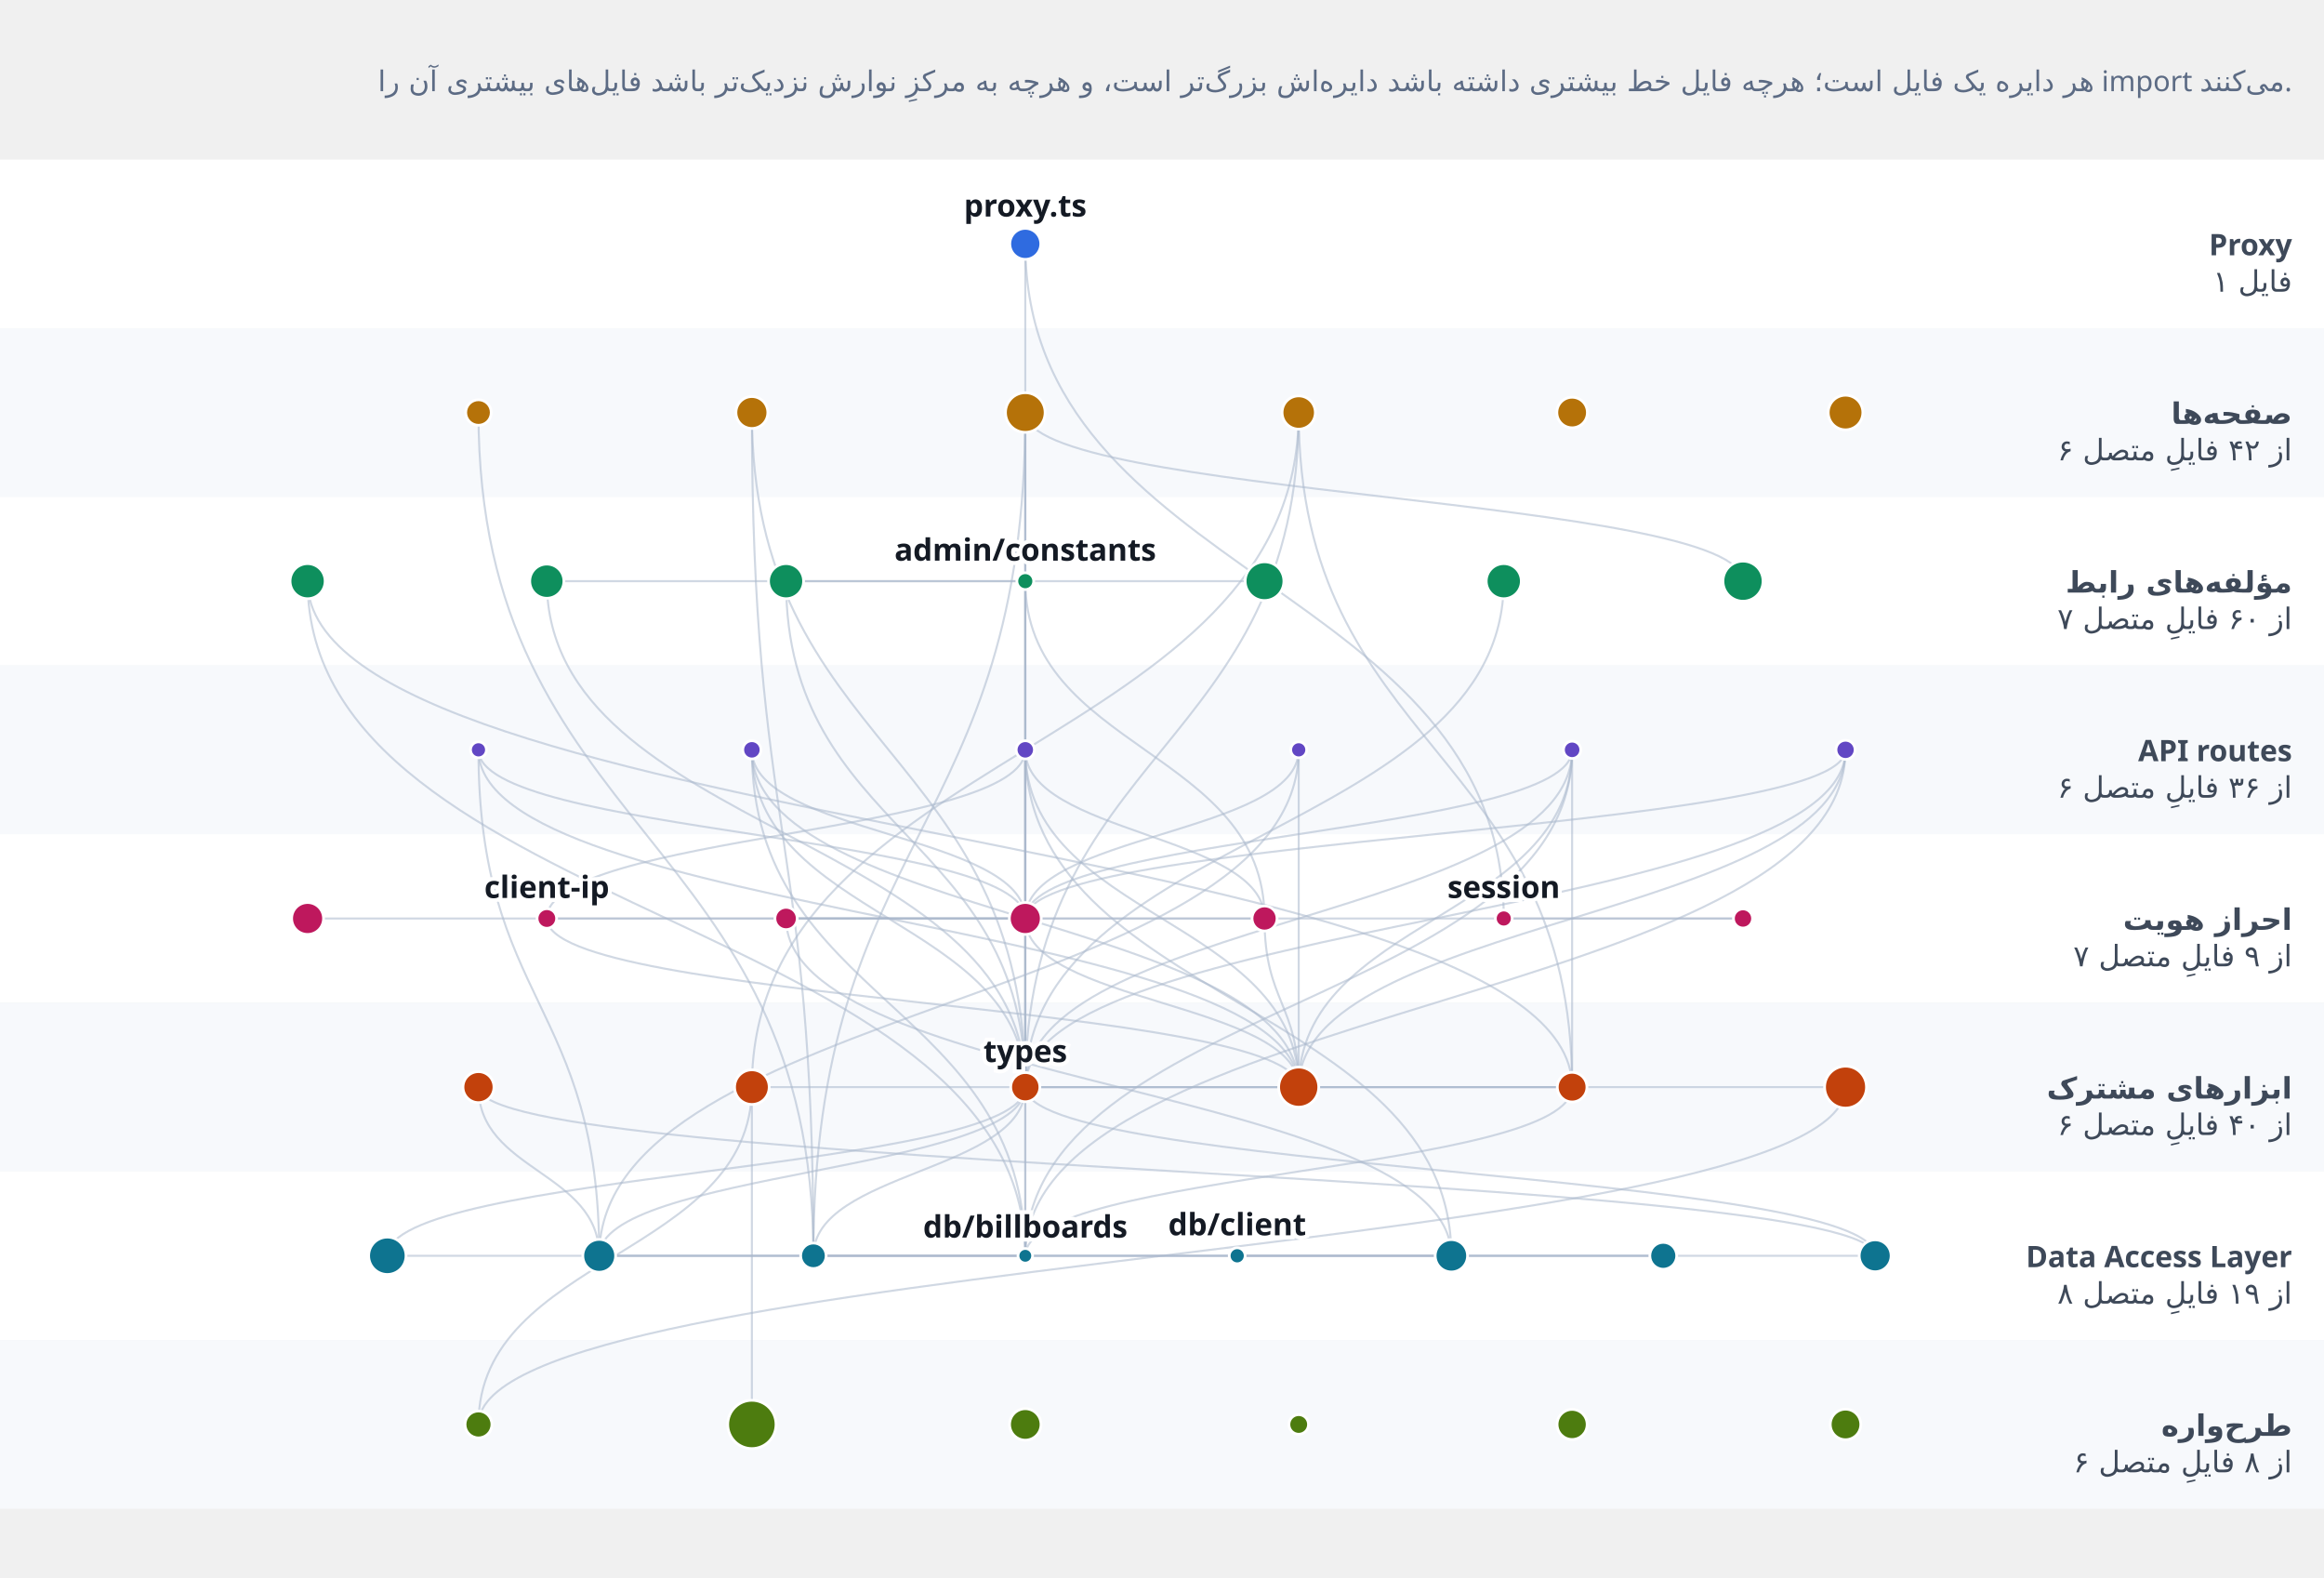
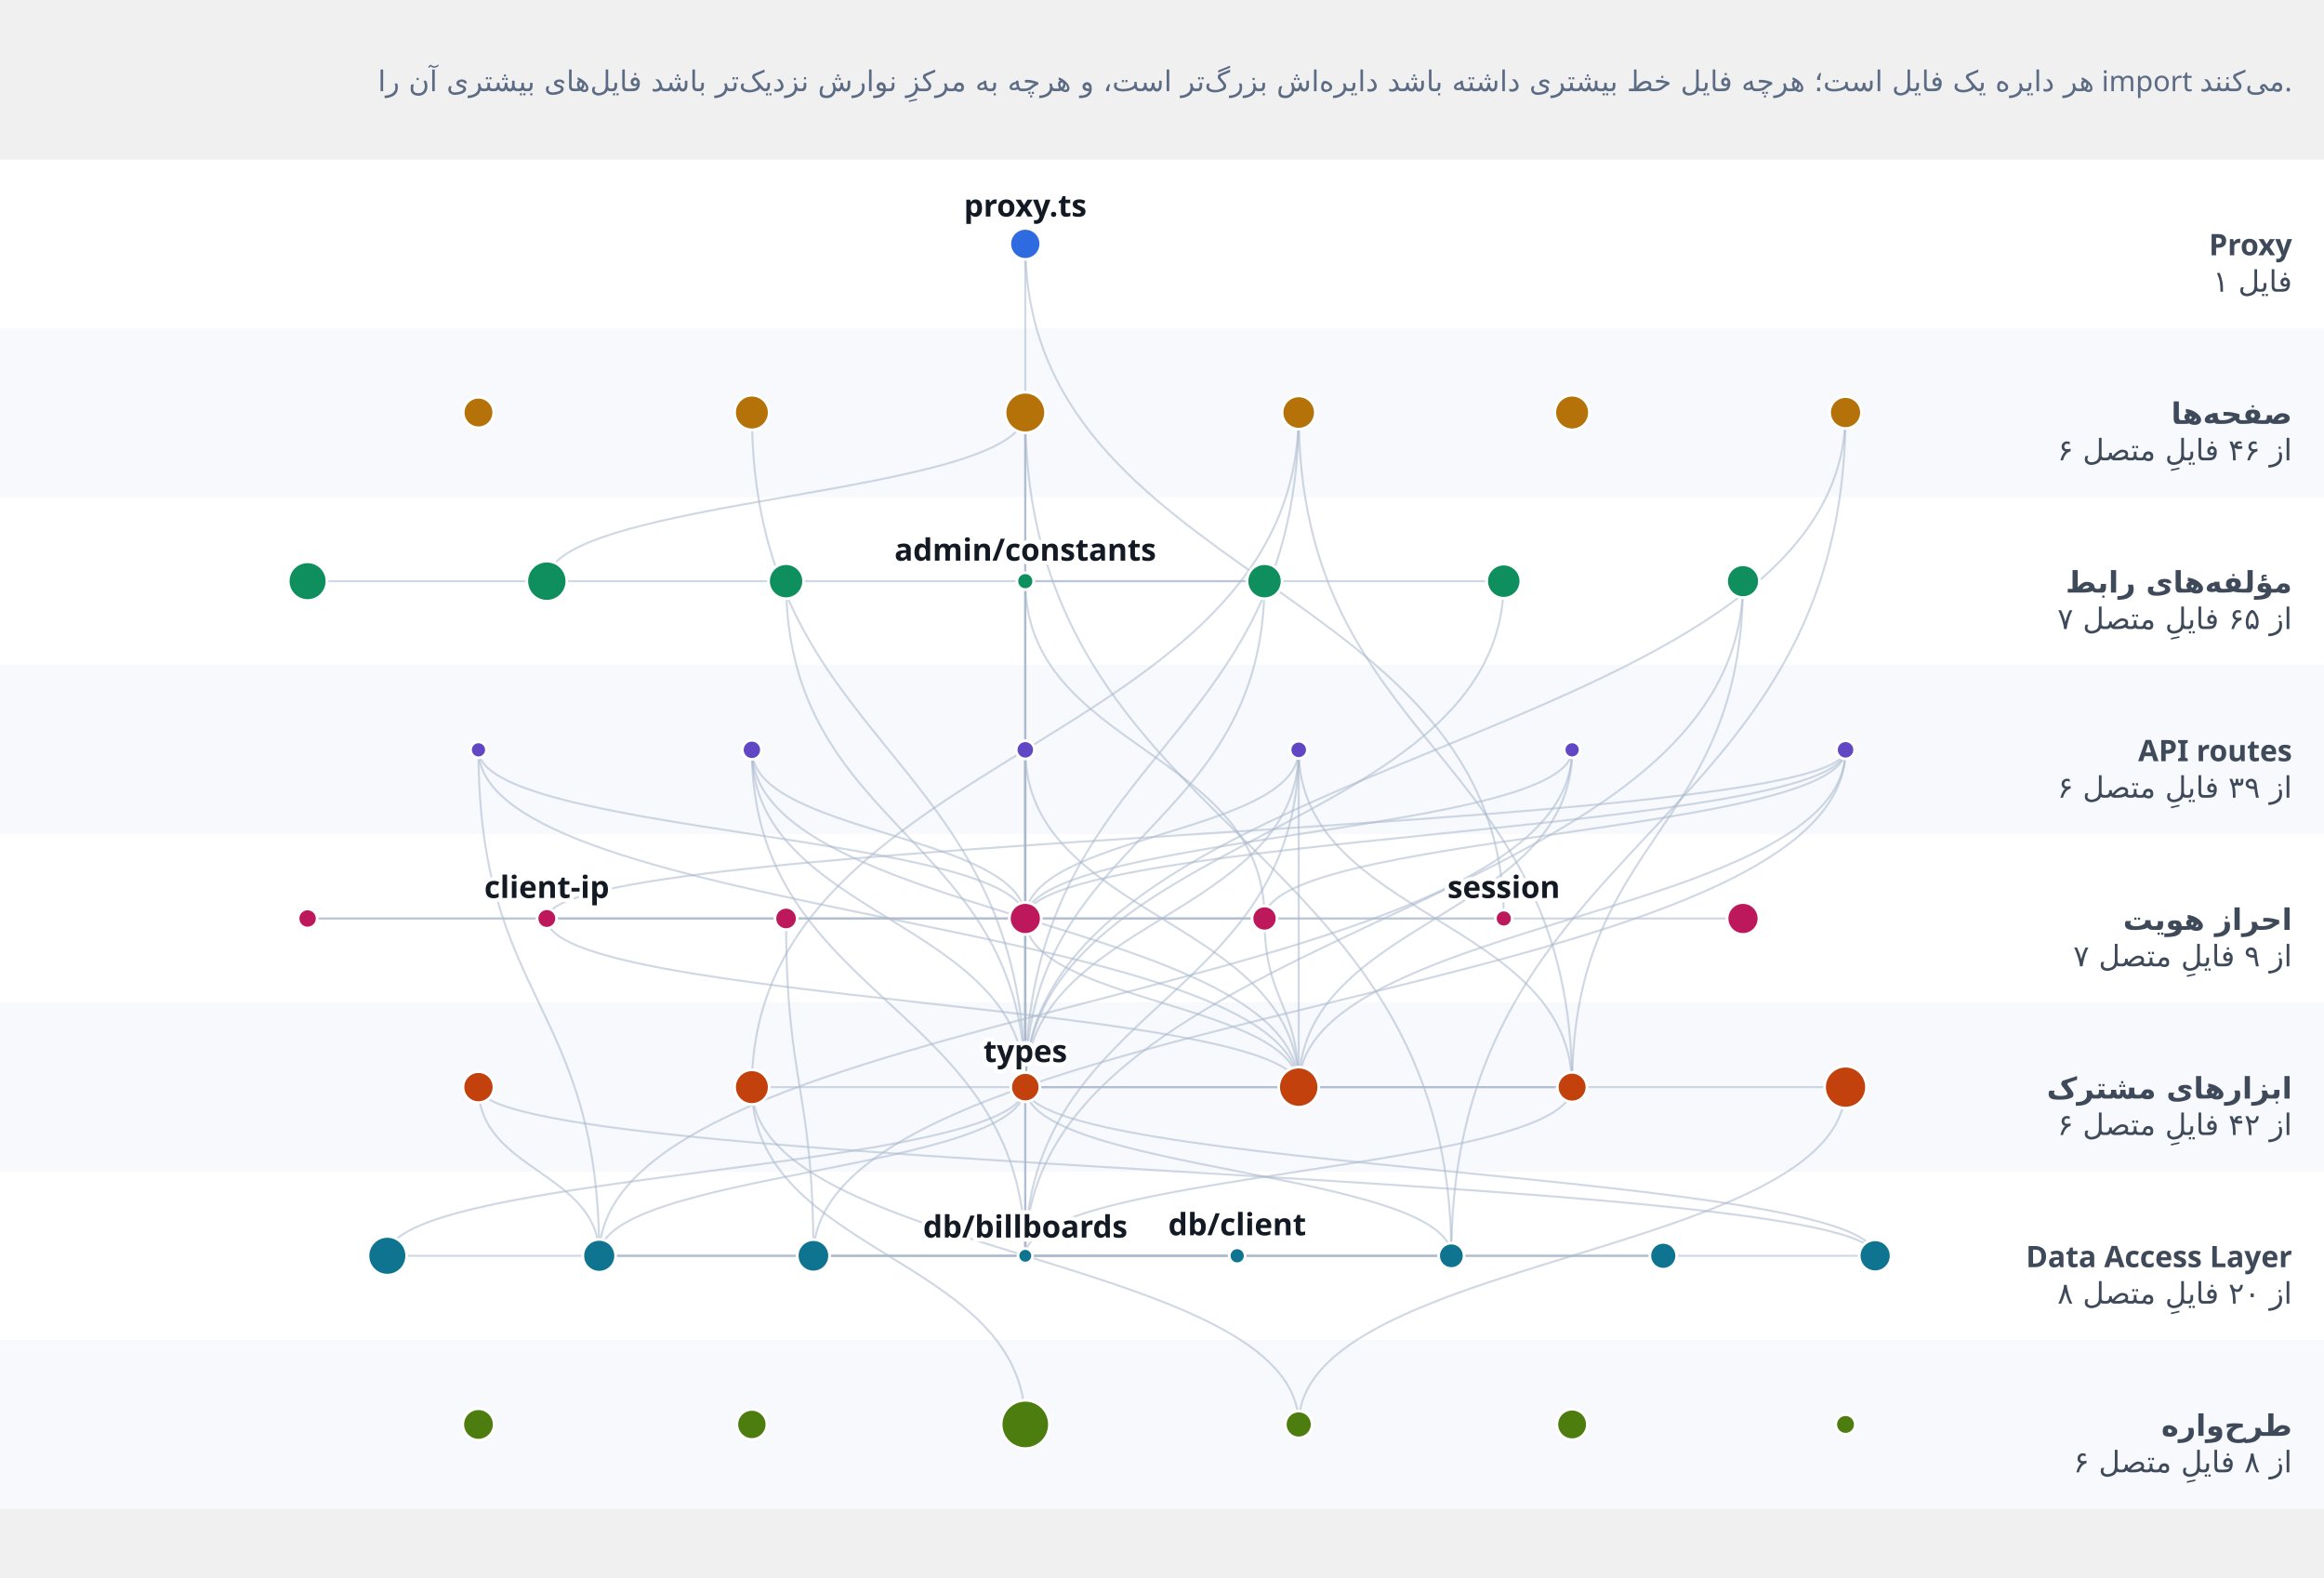
<svg xmlns="http://www.w3.org/2000/svg" viewBox="0 0 1020 692" font-family="Vazirmatn, sans-serif">
  <style>text{font-size:13px;fill:#3E4959}.hub{font-size:13.5px;font-weight:700;fill:#141A24}.key{font-size:12.5px;fill:#5C6B84}</style>
  <text class="key" x="1006" y="40" text-anchor="end">هر دایره یک فایل است؛ هرچه فایل خط بیشتری داشته باشد دایره‌اش بزرگ‌تر است، و هرچه به مرکزِ نوارش نزدیک‌تر باشد فایل‌های بیشتری آن را import می‌کنند.</text>
  <rect x="0" y="70" width="1020" height="74" fill="#FFFFFF" />
  <text x="1006" y="112" text-anchor="end" font-weight="700" fill="#2F6BE0">Proxy</text>
  <text x="1006" y="128" text-anchor="end" font-size="11" fill="#8B97A8">۱ فایل</text>
  <rect x="0" y="144" width="1020" height="74" fill="#F7F9FC" />
  <text x="1006" y="186" text-anchor="end" font-weight="700" fill="#B57209">صفحه‌ها</text>
-   <text x="1006" y="202" text-anchor="end" font-size="11" fill="#8B97A8">۶ از ۴۲ فایلِ متصل</text>
+   <text x="1006" y="202" text-anchor="end" font-size="11" fill="#8B97A8">۶ از ۴۶ فایلِ متصل</text>
  <rect x="0" y="218" width="1020" height="74" fill="#FFFFFF" />
  <text x="1006" y="260" text-anchor="end" font-weight="700" fill="#0E8F5D">مؤلفه‌های رابط</text>
-   <text x="1006" y="276" text-anchor="end" font-size="11" fill="#8B97A8">۷ از ۶۰ فایلِ متصل</text>
+   <text x="1006" y="276" text-anchor="end" font-size="11" fill="#8B97A8">۷ از ۶۵ فایلِ متصل</text>
  <rect x="0" y="292" width="1020" height="74" fill="#F7F9FC" />
  <text x="1006" y="334" text-anchor="end" font-weight="700" fill="#6247C4">API routes</text>
-   <text x="1006" y="350" text-anchor="end" font-size="11" fill="#8B97A8">۶ از ۳۶ فایلِ متصل</text>
+   <text x="1006" y="350" text-anchor="end" font-size="11" fill="#8B97A8">۶ از ۳۹ فایلِ متصل</text>
  <rect x="0" y="366" width="1020" height="74" fill="#FFFFFF" />
  <text x="1006" y="408" text-anchor="end" font-weight="700" fill="#BE185D">احراز هویت</text>
  <text x="1006" y="424" text-anchor="end" font-size="11" fill="#8B97A8">۷ از ۹ فایلِ متصل</text>
  <rect x="0" y="440" width="1020" height="74" fill="#F7F9FC" />
  <text x="1006" y="482" text-anchor="end" font-weight="700" fill="#C2410C">ابزارهای مشترک</text>
-   <text x="1006" y="498" text-anchor="end" font-size="11" fill="#8B97A8">۶ از ۴۰ فایلِ متصل</text>
+   <text x="1006" y="498" text-anchor="end" font-size="11" fill="#8B97A8">۶ از ۴۲ فایلِ متصل</text>
  <rect x="0" y="514" width="1020" height="74" fill="#FFFFFF" />
  <text x="1006" y="556" text-anchor="end" font-weight="700" fill="#0E7490">Data Access Layer</text>
-   <text x="1006" y="572" text-anchor="end" font-size="11" fill="#8B97A8">۸ از ۱۹ فایلِ متصل</text>
+   <text x="1006" y="572" text-anchor="end" font-size="11" fill="#8B97A8">۸ از ۲۰ فایلِ متصل</text>
  <rect x="0" y="588" width="1020" height="74" fill="#F7F9FC" />
  <text x="1006" y="630" text-anchor="end" font-weight="700" fill="#4D7C0F">طرح‌واره</text>
  <text x="1006" y="646" text-anchor="end" font-size="11" fill="#8B97A8">۶ از ۸ فایلِ متصل</text>
  <path d="M450,107 C450,255 660,255 660,403" fill="none" stroke="#AAB8CC" stroke-width="0.9" opacity="0.55" />
  <path d="M450,107 C450,329 450,329 450,551" fill="none" stroke="#AAB8CC" stroke-width="0.9" opacity="0.55" />
-   <path d="M210,625 C210,551 810,551 810,477" fill="none" stroke="#AAB8CC" stroke-width="0.9" opacity="0.55" />
-   <path d="M210,625 C210,551 330,551 330,477" fill="none" stroke="#AAB8CC" stroke-width="0.9" opacity="0.55" />
-   <path d="M330,625 C330,551 330,551 330,477" fill="none" stroke="#AAB8CC" stroke-width="0.9" opacity="0.55" />
-   <path d="M555,255 C555,255 450,255 450,255" fill="none" stroke="#AAB8CC" stroke-width="0.9" opacity="0.55" />
-   <path d="M240,255 C240,255 450,255 450,255" fill="none" stroke="#AAB8CC" stroke-width="0.9" opacity="0.55" />
-   <path d="M240,255 C240,366 450,366 450,477" fill="none" stroke="#AAB8CC" stroke-width="0.9" opacity="0.55" />
+   <path d="M570,625 C570,551 810,551 810,477" fill="none" stroke="#AAB8CC" stroke-width="0.9" opacity="0.55" />
+   <path d="M570,625 C570,551 330,551 330,477" fill="none" stroke="#AAB8CC" stroke-width="0.9" opacity="0.55" />
+   <path d="M450,625 C450,551 330,551 330,477" fill="none" stroke="#AAB8CC" stroke-width="0.9" opacity="0.55" />
+   <path d="M135,255 C135,255 450,255 450,255" fill="none" stroke="#AAB8CC" stroke-width="0.9" opacity="0.55" />
+   <path d="M660,255 C660,255 450,255 450,255" fill="none" stroke="#AAB8CC" stroke-width="0.9" opacity="0.55" />
+   <path d="M660,255 C660,366 450,366 450,477" fill="none" stroke="#AAB8CC" stroke-width="0.9" opacity="0.55" />
  <path d="M450,255 C450,329 555,329 555,403" fill="none" stroke="#AAB8CC" stroke-width="0.9" opacity="0.55" />
  <path d="M450,255 C450,366 450,366 450,477" fill="none" stroke="#AAB8CC" stroke-width="0.9" opacity="0.55" />
-   <path d="M345,255 C345,255 450,255 450,255" fill="none" stroke="#AAB8CC" stroke-width="0.9" opacity="0.55" />
+   <path d="M555,255 C555,255 450,255 450,255" fill="none" stroke="#AAB8CC" stroke-width="0.9" opacity="0.55" />
+   <path d="M555,255 C555,366 450,366 450,477" fill="none" stroke="#AAB8CC" stroke-width="0.9" opacity="0.55" />
  <path d="M345,255 C345,366 450,366 450,477" fill="none" stroke="#AAB8CC" stroke-width="0.9" opacity="0.55" />
-   <path d="M660,255 C660,366 450,366 450,477" fill="none" stroke="#AAB8CC" stroke-width="0.9" opacity="0.55" />
-   <path d="M135,255 C135,403 450,403 450,551" fill="none" stroke="#AAB8CC" stroke-width="0.9" opacity="0.55" />
-   <path d="M135,255 C135,366 690,366 690,477" fill="none" stroke="#AAB8CC" stroke-width="0.9" opacity="0.55" />
-   <path d="M330,181 C330,366 357,366 357,551" fill="none" stroke="#AAB8CC" stroke-width="0.9" opacity="0.55" />
+   <path d="M765,255 C765,403 450,403 450,551" fill="none" stroke="#AAB8CC" stroke-width="0.9" opacity="0.55" />
+   <path d="M765,255 C765,366 690,366 690,477" fill="none" stroke="#AAB8CC" stroke-width="0.9" opacity="0.55" />
+   <path d="M810,181 C810,366 637,366 637,551" fill="none" stroke="#AAB8CC" stroke-width="0.9" opacity="0.55" />
+   <path d="M810,181 C810,329 450,329 450,477" fill="none" stroke="#AAB8CC" stroke-width="0.9" opacity="0.55" />
  <path d="M330,181 C330,329 450,329 450,477" fill="none" stroke="#AAB8CC" stroke-width="0.9" opacity="0.55" />
-   <path d="M450,181 C450,218 765,218 765,255" fill="none" stroke="#AAB8CC" stroke-width="0.9" opacity="0.55" />
+   <path d="M450,181 C450,218 240,218 240,255" fill="none" stroke="#AAB8CC" stroke-width="0.9" opacity="0.55" />
  <path d="M450,181 C450,366 450,366 450,551" fill="none" stroke="#AAB8CC" stroke-width="0.9" opacity="0.55" />
-   <path d="M450,181 C450,366 357,366 357,551" fill="none" stroke="#AAB8CC" stroke-width="0.9" opacity="0.55" />
+   <path d="M450,181 C450,366 637,366 637,551" fill="none" stroke="#AAB8CC" stroke-width="0.9" opacity="0.55" />
  <path d="M450,181 C450,329 450,329 450,477" fill="none" stroke="#AAB8CC" stroke-width="0.9" opacity="0.55" />
  <path d="M570,181 C570,329 690,329 690,477" fill="none" stroke="#AAB8CC" stroke-width="0.9" opacity="0.55" />
  <path d="M570,181 C570,329 330,329 330,477" fill="none" stroke="#AAB8CC" stroke-width="0.9" opacity="0.55" />
  <path d="M570,181 C570,329 450,329 450,477" fill="none" stroke="#AAB8CC" stroke-width="0.9" opacity="0.55" />
-   <path d="M210,181 C210,366 357,366 357,551" fill="none" stroke="#AAB8CC" stroke-width="0.9" opacity="0.55" />
-   <path d="M810,329 C810,440 450,440 450,551" fill="none" stroke="#AAB8CC" stroke-width="0.9" opacity="0.55" />
-   <path d="M810,329 C810,403 570,403 570,477" fill="none" stroke="#AAB8CC" stroke-width="0.9" opacity="0.55" />
-   <path d="M810,329 C810,366 450,366 450,403" fill="none" stroke="#AAB8CC" stroke-width="0.9" opacity="0.55" />
-   <path d="M810,329 C810,403 450,403 450,477" fill="none" stroke="#AAB8CC" stroke-width="0.9" opacity="0.55" />
  <path d="M330,329 C330,440 450,440 450,551" fill="none" stroke="#AAB8CC" stroke-width="0.9" opacity="0.55" />
  <path d="M330,329 C330,403 570,403 570,477" fill="none" stroke="#AAB8CC" stroke-width="0.9" opacity="0.55" />
  <path d="M330,329 C330,366 450,366 450,403" fill="none" stroke="#AAB8CC" stroke-width="0.9" opacity="0.55" />
  <path d="M330,329 C330,403 450,403 450,477" fill="none" stroke="#AAB8CC" stroke-width="0.9" opacity="0.55" />
-   <path d="M570,329 C570,440 263,440 263,551" fill="none" stroke="#AAB8CC" stroke-width="0.9" opacity="0.55" />
-   <path d="M570,329 C570,403 570,403 570,477" fill="none" stroke="#AAB8CC" stroke-width="0.9" opacity="0.55" />
-   <path d="M570,329 C570,366 450,366 450,403" fill="none" stroke="#AAB8CC" stroke-width="0.9" opacity="0.55" />
-   <path d="M450,329 C450,366 555,366 555,403" fill="none" stroke="#AAB8CC" stroke-width="0.9" opacity="0.55" />
-   <path d="M450,329 C450,366 240,366 240,403" fill="none" stroke="#AAB8CC" stroke-width="0.9" opacity="0.55" />
-   <path d="M450,329 C450,440 637,440 637,551" fill="none" stroke="#AAB8CC" stroke-width="0.9" opacity="0.55" />
+   <path d="M450,329 C450,440 450,440 450,551" fill="none" stroke="#AAB8CC" stroke-width="0.9" opacity="0.55" />
  <path d="M450,329 C450,403 570,403 570,477" fill="none" stroke="#AAB8CC" stroke-width="0.9" opacity="0.55" />
  <path d="M450,329 C450,366 450,366 450,403" fill="none" stroke="#AAB8CC" stroke-width="0.9" opacity="0.55" />
-   <path d="M690,329 C690,440 450,440 450,551" fill="none" stroke="#AAB8CC" stroke-width="0.9" opacity="0.55" />
-   <path d="M690,329 C690,403 690,403 690,477" fill="none" stroke="#AAB8CC" stroke-width="0.9" opacity="0.55" />
-   <path d="M690,329 C690,403 570,403 570,477" fill="none" stroke="#AAB8CC" stroke-width="0.9" opacity="0.55" />
-   <path d="M690,329 C690,366 450,366 450,403" fill="none" stroke="#AAB8CC" stroke-width="0.9" opacity="0.55" />
-   <path d="M690,329 C690,403 450,403 450,477" fill="none" stroke="#AAB8CC" stroke-width="0.9" opacity="0.55" />
+   <path d="M450,329 C450,403 450,403 450,477" fill="none" stroke="#AAB8CC" stroke-width="0.9" opacity="0.55" />
  <path d="M210,329 C210,440 263,440 263,551" fill="none" stroke="#AAB8CC" stroke-width="0.9" opacity="0.55" />
  <path d="M210,329 C210,403 570,403 570,477" fill="none" stroke="#AAB8CC" stroke-width="0.9" opacity="0.55" />
  <path d="M210,329 C210,366 450,366 450,403" fill="none" stroke="#AAB8CC" stroke-width="0.9" opacity="0.55" />
+   <path d="M810,329 C810,366 555,366 555,403" fill="none" stroke="#AAB8CC" stroke-width="0.9" opacity="0.55" />
+   <path d="M810,329 C810,366 240,366 240,403" fill="none" stroke="#AAB8CC" stroke-width="0.9" opacity="0.55" />
+   <path d="M810,329 C810,440 357,440 357,551" fill="none" stroke="#AAB8CC" stroke-width="0.9" opacity="0.55" />
+   <path d="M810,329 C810,403 570,403 570,477" fill="none" stroke="#AAB8CC" stroke-width="0.9" opacity="0.55" />
+   <path d="M810,329 C810,366 450,366 450,403" fill="none" stroke="#AAB8CC" stroke-width="0.9" opacity="0.55" />
+   <path d="M570,329 C570,440 450,440 450,551" fill="none" stroke="#AAB8CC" stroke-width="0.9" opacity="0.55" />
+   <path d="M570,329 C570,403 690,403 690,477" fill="none" stroke="#AAB8CC" stroke-width="0.9" opacity="0.55" />
+   <path d="M570,329 C570,403 570,403 570,477" fill="none" stroke="#AAB8CC" stroke-width="0.9" opacity="0.55" />
+   <path d="M570,329 C570,366 450,366 450,403" fill="none" stroke="#AAB8CC" stroke-width="0.9" opacity="0.55" />
+   <path d="M570,329 C570,403 450,403 450,477" fill="none" stroke="#AAB8CC" stroke-width="0.9" opacity="0.55" />
+   <path d="M690,329 C690,440 263,440 263,551" fill="none" stroke="#AAB8CC" stroke-width="0.9" opacity="0.55" />
+   <path d="M690,329 C690,403 570,403 570,477" fill="none" stroke="#AAB8CC" stroke-width="0.9" opacity="0.55" />
+   <path d="M690,329 C690,366 450,366 450,403" fill="none" stroke="#AAB8CC" stroke-width="0.9" opacity="0.55" />
  <path d="M810,477 C810,477 450,477 450,477" fill="none" stroke="#AAB8CC" stroke-width="0.9" opacity="0.55" />
  <path d="M690,477 C690,514 450,514 450,551" fill="none" stroke="#AAB8CC" stroke-width="0.9" opacity="0.55" />
  <path d="M690,477 C690,477 330,477 330,477" fill="none" stroke="#AAB8CC" stroke-width="0.9" opacity="0.55" />
  <path d="M690,477 C690,477 450,477 450,477" fill="none" stroke="#AAB8CC" stroke-width="0.9" opacity="0.55" />
  <path d="M345,403 C345,403 555,403 555,403" fill="none" stroke="#AAB8CC" stroke-width="0.9" opacity="0.55" />
  <path d="M345,403 C345,403 240,403 240,403" fill="none" stroke="#AAB8CC" stroke-width="0.9" opacity="0.55" />
-   <path d="M345,403 C345,403 765,403 765,403" fill="none" stroke="#AAB8CC" stroke-width="0.9" opacity="0.55" />
-   <path d="M345,403 C345,477 637,477 637,551" fill="none" stroke="#AAB8CC" stroke-width="0.9" opacity="0.55" />
+   <path d="M345,403 C345,403 135,403 135,403" fill="none" stroke="#AAB8CC" stroke-width="0.9" opacity="0.55" />
+   <path d="M345,403 C345,477 357,477 357,551" fill="none" stroke="#AAB8CC" stroke-width="0.9" opacity="0.55" />
  <path d="M345,403 C345,403 450,403 450,403" fill="none" stroke="#AAB8CC" stroke-width="0.9" opacity="0.55" />
-   <path d="M765,403 C765,403 660,403 660,403" fill="none" stroke="#AAB8CC" stroke-width="0.9" opacity="0.55" />
+   <path d="M135,403 C135,403 660,403 660,403" fill="none" stroke="#AAB8CC" stroke-width="0.9" opacity="0.55" />
  <path d="M570,477 C570,440 555,440 555,403" fill="none" stroke="#AAB8CC" stroke-width="0.9" opacity="0.55" />
  <path d="M570,477 C570,440 240,440 240,403" fill="none" stroke="#AAB8CC" stroke-width="0.9" opacity="0.55" />
  <path d="M570,477 C570,440 450,440 450,403" fill="none" stroke="#AAB8CC" stroke-width="0.9" opacity="0.55" />
  <path d="M263,551 C263,551 450,551 450,551" fill="none" stroke="#AAB8CC" stroke-width="0.9" opacity="0.55" />
  <path d="M263,551 C263,551 543,551 543,551" fill="none" stroke="#AAB8CC" stroke-width="0.9" opacity="0.55" />
  <path d="M263,551 C263,514 450,514 450,477" fill="none" stroke="#AAB8CC" stroke-width="0.9" opacity="0.55" />
  <path d="M263,551 C263,514 210,514 210,477" fill="none" stroke="#AAB8CC" stroke-width="0.9" opacity="0.55" />
  <path d="M730,551 C730,551 450,551 450,551" fill="none" stroke="#AAB8CC" stroke-width="0.9" opacity="0.55" />
  <path d="M730,551 C730,551 543,551 543,551" fill="none" stroke="#AAB8CC" stroke-width="0.9" opacity="0.55" />
-   <path d="M637,551 C637,551 543,551 543,551" fill="none" stroke="#AAB8CC" stroke-width="0.9" opacity="0.55" />
-   <path d="M357,551 C357,551 450,551 450,551" fill="none" stroke="#AAB8CC" stroke-width="0.9" opacity="0.55" />
-   <path d="M357,551 C357,514 450,514 450,477" fill="none" stroke="#AAB8CC" stroke-width="0.9" opacity="0.55" />
+   <path d="M357,551 C357,551 543,551 543,551" fill="none" stroke="#AAB8CC" stroke-width="0.9" opacity="0.55" />
+   <path d="M637,551 C637,551 450,551 450,551" fill="none" stroke="#AAB8CC" stroke-width="0.9" opacity="0.55" />
+   <path d="M637,551 C637,514 450,514 450,477" fill="none" stroke="#AAB8CC" stroke-width="0.9" opacity="0.55" />
  <path d="M823,551 C823,551 543,551 543,551" fill="none" stroke="#AAB8CC" stroke-width="0.9" opacity="0.55" />
  <path d="M823,551 C823,514 450,514 450,477" fill="none" stroke="#AAB8CC" stroke-width="0.9" opacity="0.55" />
  <path d="M823,551 C823,514 210,514 210,477" fill="none" stroke="#AAB8CC" stroke-width="0.9" opacity="0.55" />
  <path d="M170,551 C170,551 543,551 543,551" fill="none" stroke="#AAB8CC" stroke-width="0.9" opacity="0.55" />
  <path d="M170,551 C170,514 450,514 450,477" fill="none" stroke="#AAB8CC" stroke-width="0.9" opacity="0.55" />
-   <path d="M450,403 C450,403 135,403 135,403" fill="none" stroke="#AAB8CC" stroke-width="0.9" opacity="0.55" />
-   <circle cx="330" cy="181" r="7.0" fill="#B57209" stroke="#fff" stroke-width="1.2" />
-   <circle cx="450" cy="625" r="6.9" fill="#4D7C0F" stroke="#fff" stroke-width="1.2" />
-   <circle cx="570" cy="625" r="4.3" fill="#4D7C0F" stroke="#fff" stroke-width="1.2" />
+   <path d="M450,403 C450,403 765,403 765,403" fill="none" stroke="#AAB8CC" stroke-width="0.9" opacity="0.55" />
+   <circle cx="450" cy="625" r="10.6" fill="#4D7C0F" stroke="#fff" stroke-width="1.2" />
+   <circle cx="570" cy="625" r="5.9" fill="#4D7C0F" stroke="#fff" stroke-width="1.2" />
+   <circle cx="330" cy="625" r="6.6" fill="#4D7C0F" stroke="#fff" stroke-width="1.2" />
  <circle cx="450" cy="329" r="4.0" fill="#6247C4" stroke="#fff" stroke-width="1.2" />
-   <circle cx="330" cy="625" r="10.6" fill="#4D7C0F" stroke="#fff" stroke-width="1.2" />
-   <circle cx="570" cy="329" r="3.5" fill="#6247C4" stroke="#fff" stroke-width="1.2" />
-   <circle cx="690" cy="181" r="6.7" fill="#B57209" stroke="#fff" stroke-width="1.2" />
-   <circle cx="170" cy="551" r="8.2" fill="#0E7490" stroke="#fff" stroke-width="1.2" />
-   <circle cx="690" cy="625" r="6.6" fill="#4D7C0F" stroke="#fff" stroke-width="1.2" />
-   <circle cx="210" cy="181" r="5.6" fill="#B57209" stroke="#fff" stroke-width="1.2" />
-   <circle cx="210" cy="625" r="5.9" fill="#4D7C0F" stroke="#fff" stroke-width="1.2" />
-   <circle cx="330" cy="329" r="4.0" fill="#6247C4" stroke="#fff" stroke-width="1.2" />
-   <circle cx="810" cy="181" r="7.6" fill="#B57209" stroke="#fff" stroke-width="1.2" />
-   <circle cx="690" cy="329" r="3.8" fill="#6247C4" stroke="#fff" stroke-width="1.2" />
+   <circle cx="570" cy="329" r="3.8" fill="#6247C4" stroke="#fff" stroke-width="1.2" />
+   <circle cx="690" cy="181" r="7.6" fill="#B57209" stroke="#fff" stroke-width="1.2" />
+   <circle cx="210" cy="181" r="6.7" fill="#B57209" stroke="#fff" stroke-width="1.2" />
+   <circle cx="330" cy="329" r="4.2" fill="#6247C4" stroke="#fff" stroke-width="1.2" />
+   <circle cx="690" cy="329" r="3.5" fill="#6247C4" stroke="#fff" stroke-width="1.2" />
+   <circle cx="690" cy="625" r="6.7" fill="#4D7C0F" stroke="#fff" stroke-width="1.2" />
+   <circle cx="210" cy="329" r="3.5" fill="#6247C4" stroke="#fff" stroke-width="1.2" />
  <circle cx="450" cy="107" r="6.8" fill="#2F6BE0" stroke="#fff" stroke-width="1.2" />
-   <circle cx="810" cy="625" r="6.7" fill="#4D7C0F" stroke="#fff" stroke-width="1.2" />
+   <circle cx="170" cy="551" r="8.5" fill="#0E7490" stroke="#fff" stroke-width="1.2" />
  <circle cx="823" cy="551" r="7.0" fill="#0E7490" stroke="#fff" stroke-width="1.2" />
-   <circle cx="210" cy="329" r="3.5" fill="#6247C4" stroke="#fff" stroke-width="1.2" />
-   <circle cx="810" cy="329" r="4.2" fill="#6247C4" stroke="#fff" stroke-width="1.2" />
-   <circle cx="555" cy="255" r="8.5" fill="#0E8F5D" stroke="#fff" stroke-width="1.2" />
+   <circle cx="210" cy="625" r="6.9" fill="#4D7C0F" stroke="#fff" stroke-width="1.2" />
+   <circle cx="810" cy="181" r="7.0" fill="#B57209" stroke="#fff" stroke-width="1.2" />
+   <circle cx="810" cy="329" r="4.0" fill="#6247C4" stroke="#fff" stroke-width="1.2" />
+   <circle cx="810" cy="625" r="4.3" fill="#4D7C0F" stroke="#fff" stroke-width="1.2" />
+   <circle cx="555" cy="255" r="7.7" fill="#0E8F5D" stroke="#fff" stroke-width="1.2" />
+   <circle cx="570" cy="181" r="7.3" fill="#B57209" stroke="#fff" stroke-width="1.2" />
  <circle cx="345" cy="255" r="7.7" fill="#0E8F5D" stroke="#fff" stroke-width="1.2" />
-   <circle cx="570" cy="181" r="7.3" fill="#B57209" stroke="#fff" stroke-width="1.2" />
-   <circle cx="765" cy="403" r="4.2" fill="#BE185D" stroke="#fff" stroke-width="1.2" />
-   <circle cx="660" cy="255" r="7.7" fill="#0E8F5D" stroke="#fff" stroke-width="1.2" />
-   <circle cx="240" cy="255" r="7.5" fill="#0E8F5D" stroke="#fff" stroke-width="1.2" />
+   <circle cx="765" cy="403" r="7.0" fill="#BE185D" stroke="#fff" stroke-width="1.2" />
+   <circle cx="660" cy="255" r="7.5" fill="#0E8F5D" stroke="#fff" stroke-width="1.2" />
+   <circle cx="330" cy="181" r="7.6" fill="#B57209" stroke="#fff" stroke-width="1.2" />
  <circle cx="810" cy="477" r="9.2" fill="#C2410C" stroke="#fff" stroke-width="1.2" />
-   <circle cx="765" cy="255" r="8.8" fill="#0E8F5D" stroke="#fff" stroke-width="1.2" />
-   <circle cx="135" cy="255" r="7.7" fill="#0E8F5D" stroke="#fff" stroke-width="1.2" />
-   <circle cx="135" cy="403" r="7.0" fill="#BE185D" stroke="#fff" stroke-width="1.2" />
-   <circle cx="450" cy="181" r="8.7" fill="#B57209" stroke="#fff" stroke-width="1.2" />
+   <circle cx="135" cy="403" r="4.2" fill="#BE185D" stroke="#fff" stroke-width="1.2" />
+   <circle cx="240" cy="255" r="8.8" fill="#0E8F5D" stroke="#fff" stroke-width="1.2" />
+   <circle cx="765" cy="255" r="7.2" fill="#0E8F5D" stroke="#fff" stroke-width="1.2" />
+   <circle cx="135" cy="255" r="8.5" fill="#0E8F5D" stroke="#fff" stroke-width="1.2" />
+   <circle cx="450" cy="181" r="8.9" fill="#B57209" stroke="#fff" stroke-width="1.2" />
  <circle cx="660" cy="403" r="3.7" fill="#BE185D" stroke="#fff" stroke-width="1.2" />
  <circle cx="240" cy="403" r="4.3" fill="#BE185D" stroke="#fff" stroke-width="1.2" />
  <circle cx="210" cy="477" r="6.8" fill="#C2410C" stroke="#fff" stroke-width="1.2" />
+   <circle cx="730" cy="551" r="5.9" fill="#0E7490" stroke="#fff" stroke-width="1.2" />
  <circle cx="345" cy="403" r="4.9" fill="#BE185D" stroke="#fff" stroke-width="1.2" />
-   <circle cx="730" cy="551" r="5.9" fill="#0E7490" stroke="#fff" stroke-width="1.2" />
  <circle cx="690" cy="477" r="6.5" fill="#C2410C" stroke="#fff" stroke-width="1.2" />
  <circle cx="263" cy="551" r="7.2" fill="#0E7490" stroke="#fff" stroke-width="1.2" />
+   <circle cx="555" cy="403" r="5.5" fill="#BE185D" stroke="#fff" stroke-width="1.2" />
  <circle cx="330" cy="477" r="7.6" fill="#C2410C" stroke="#fff" stroke-width="1.2" />
-   <circle cx="555" cy="403" r="5.5" fill="#BE185D" stroke="#fff" stroke-width="1.2" />
-   <circle cx="357" cy="551" r="5.6" fill="#0E7490" stroke="#fff" stroke-width="1.2" />
-   <circle cx="637" cy="551" r="7.1" fill="#0E7490" stroke="#fff" stroke-width="1.2" />
+   <circle cx="357" cy="551" r="7.1" fill="#0E7490" stroke="#fff" stroke-width="1.2" />
+   <circle cx="637" cy="551" r="5.6" fill="#0E7490" stroke="#fff" stroke-width="1.2" />
  <circle cx="450" cy="255" r="3.7" fill="#0E8F5D" stroke="#fff" stroke-width="1.2" />
  <circle cx="543" cy="551" r="3.5" fill="#0E7490" stroke="#fff" stroke-width="1.2" />
  <circle cx="450" cy="551" r="3.2" fill="#0E7490" stroke="#fff" stroke-width="1.2" />
  <circle cx="450" cy="403" r="7.0" fill="#BE185D" stroke="#fff" stroke-width="1.2" />
  <circle cx="570" cy="477" r="8.8" fill="#C2410C" stroke="#fff" stroke-width="1.2" />
  <circle cx="450" cy="477" r="6.4" fill="#C2410C" stroke="#fff" stroke-width="1.2" />
  <text class="hub" x="660" y="394" text-anchor="middle" stroke="#fff" stroke-width="3.5" paint-order="stroke">session</text>
  <text class="hub" x="240" y="394" text-anchor="middle" stroke="#fff" stroke-width="3.5" paint-order="stroke">client-ip</text>
  <text class="hub" x="543" y="542" text-anchor="middle" stroke="#fff" stroke-width="3.5" paint-order="stroke">db/client</text>
  <text class="hub" x="450" y="466" text-anchor="middle" stroke="#fff" stroke-width="3.5" paint-order="stroke">types</text>
  <text class="hub" x="450" y="543" text-anchor="middle" stroke="#fff" stroke-width="3.5" paint-order="stroke">db/billboards</text>
  <text class="hub" x="450" y="95" text-anchor="middle" stroke="#fff" stroke-width="3.5" paint-order="stroke">proxy.ts</text>
  <text class="hub" x="450" y="246" text-anchor="middle" stroke="#fff" stroke-width="3.5" paint-order="stroke">admin/constants</text>
</svg>
